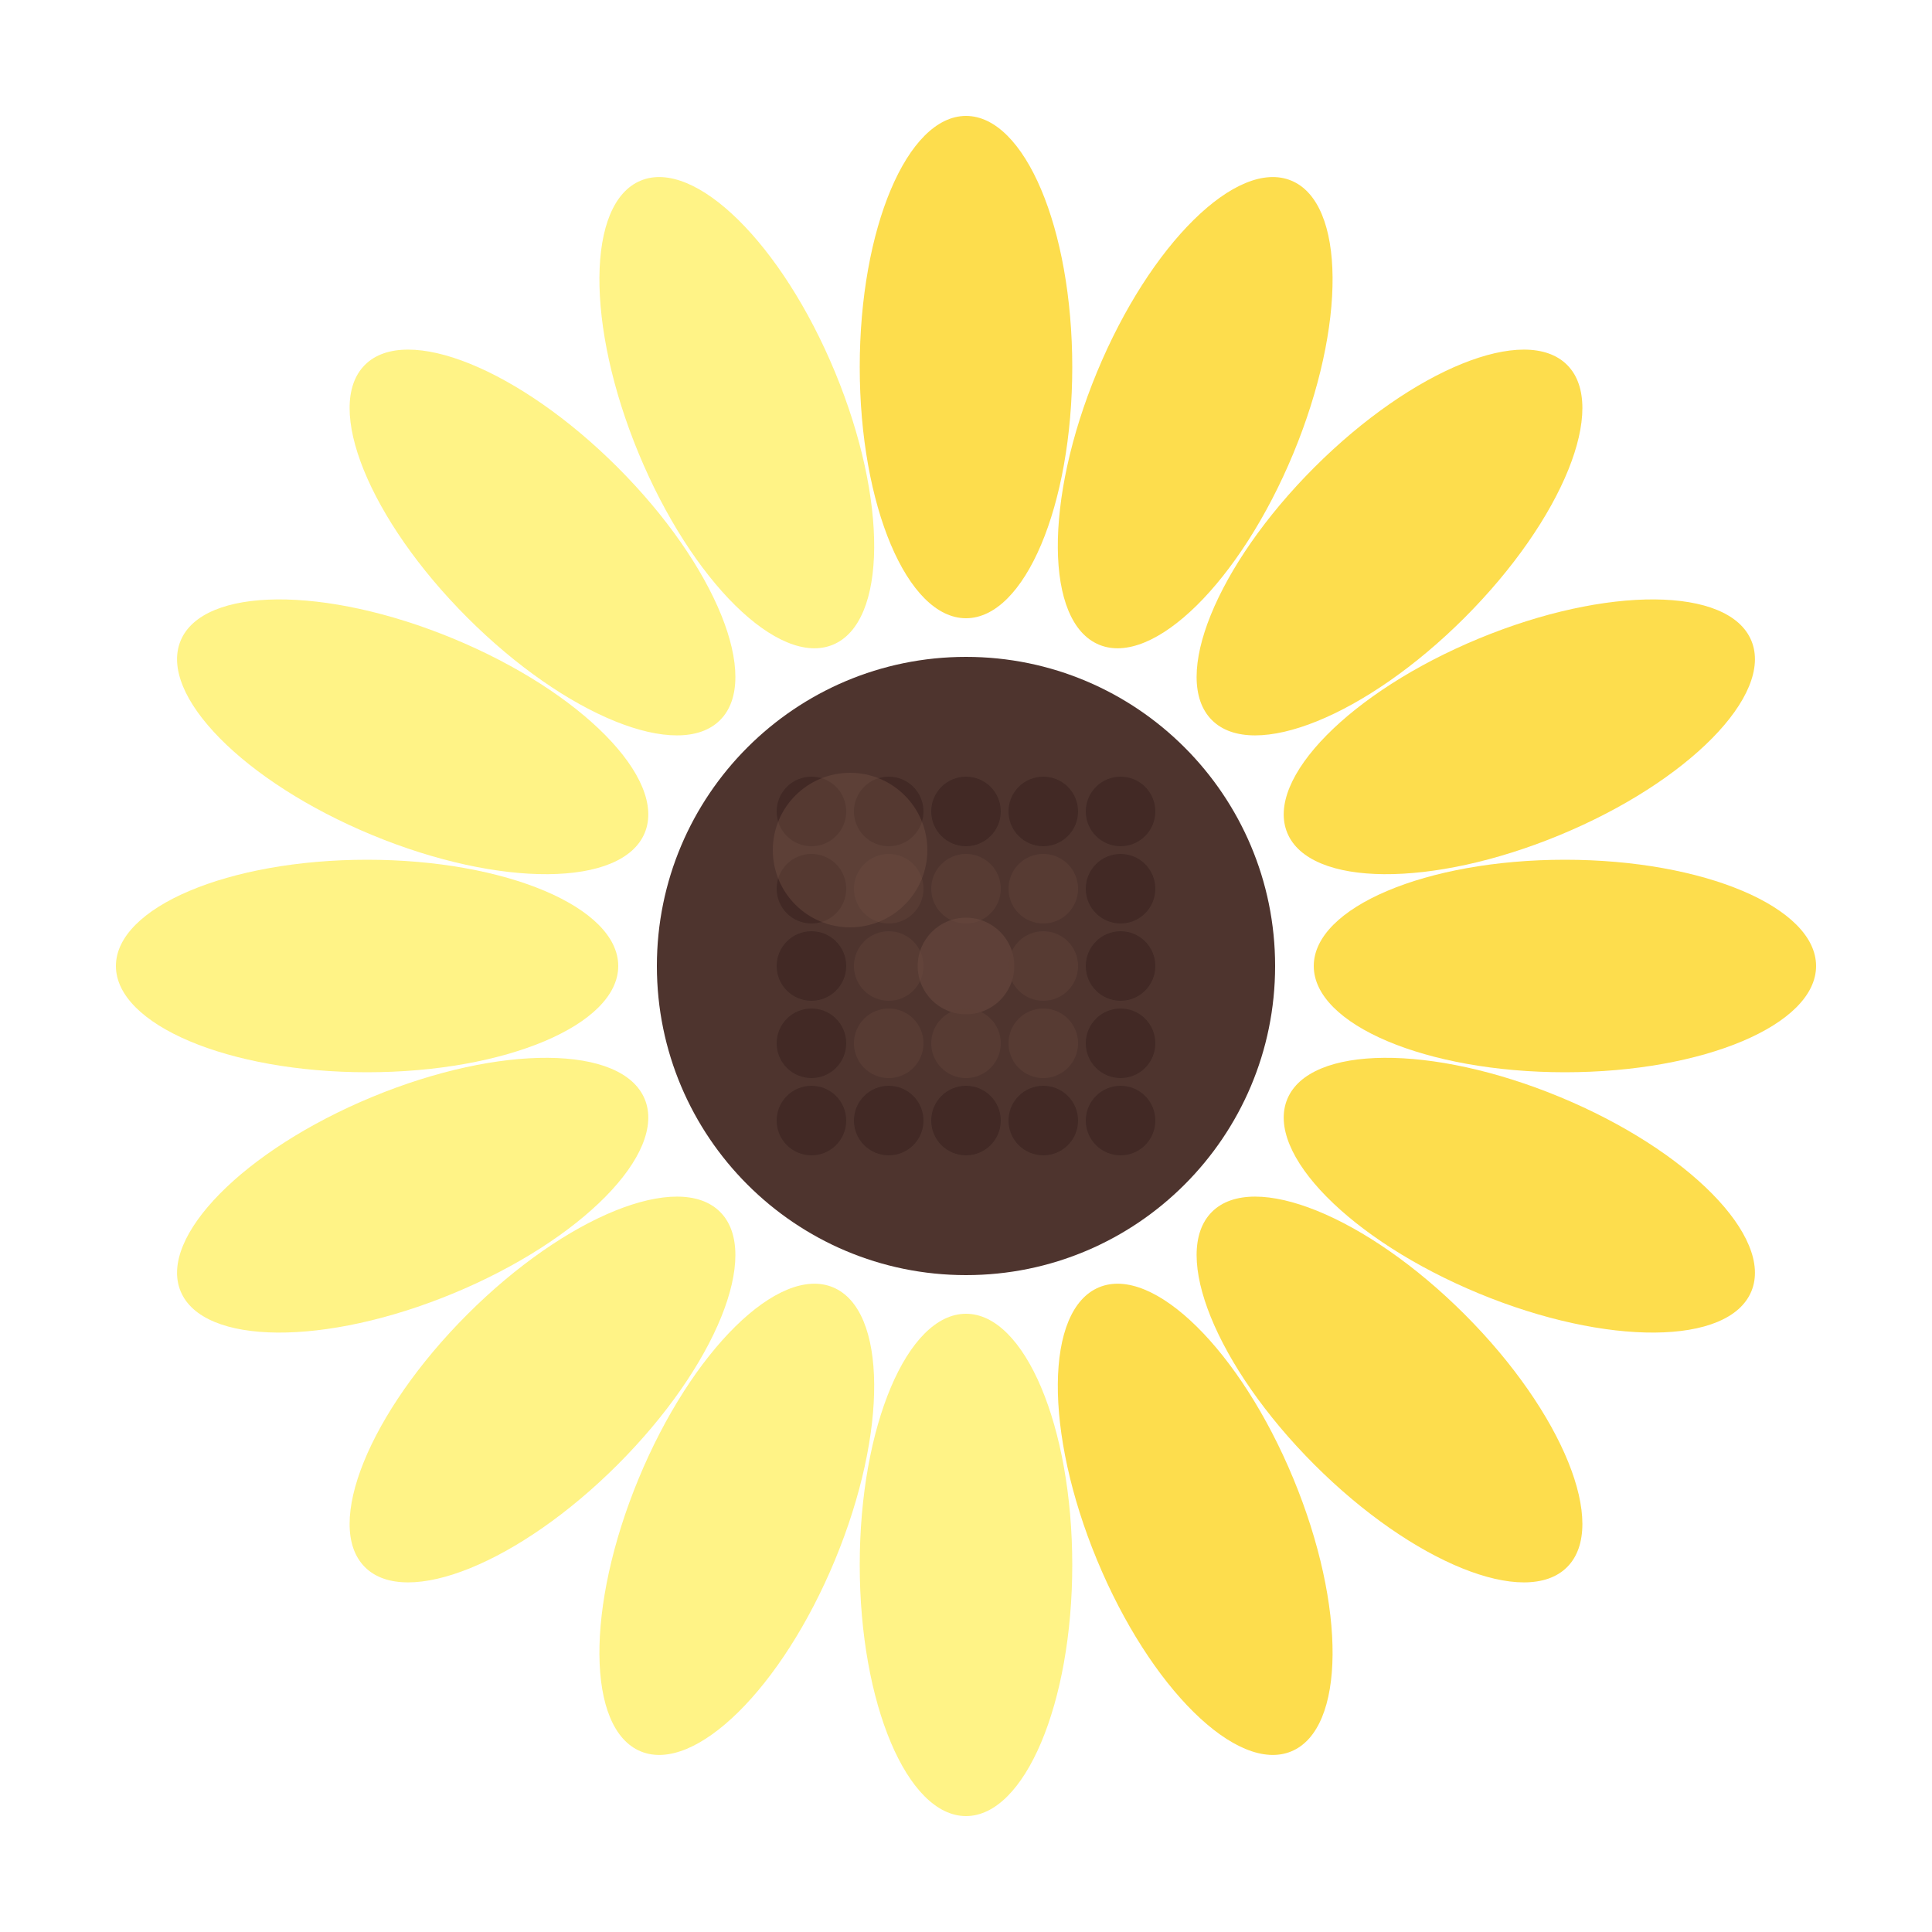
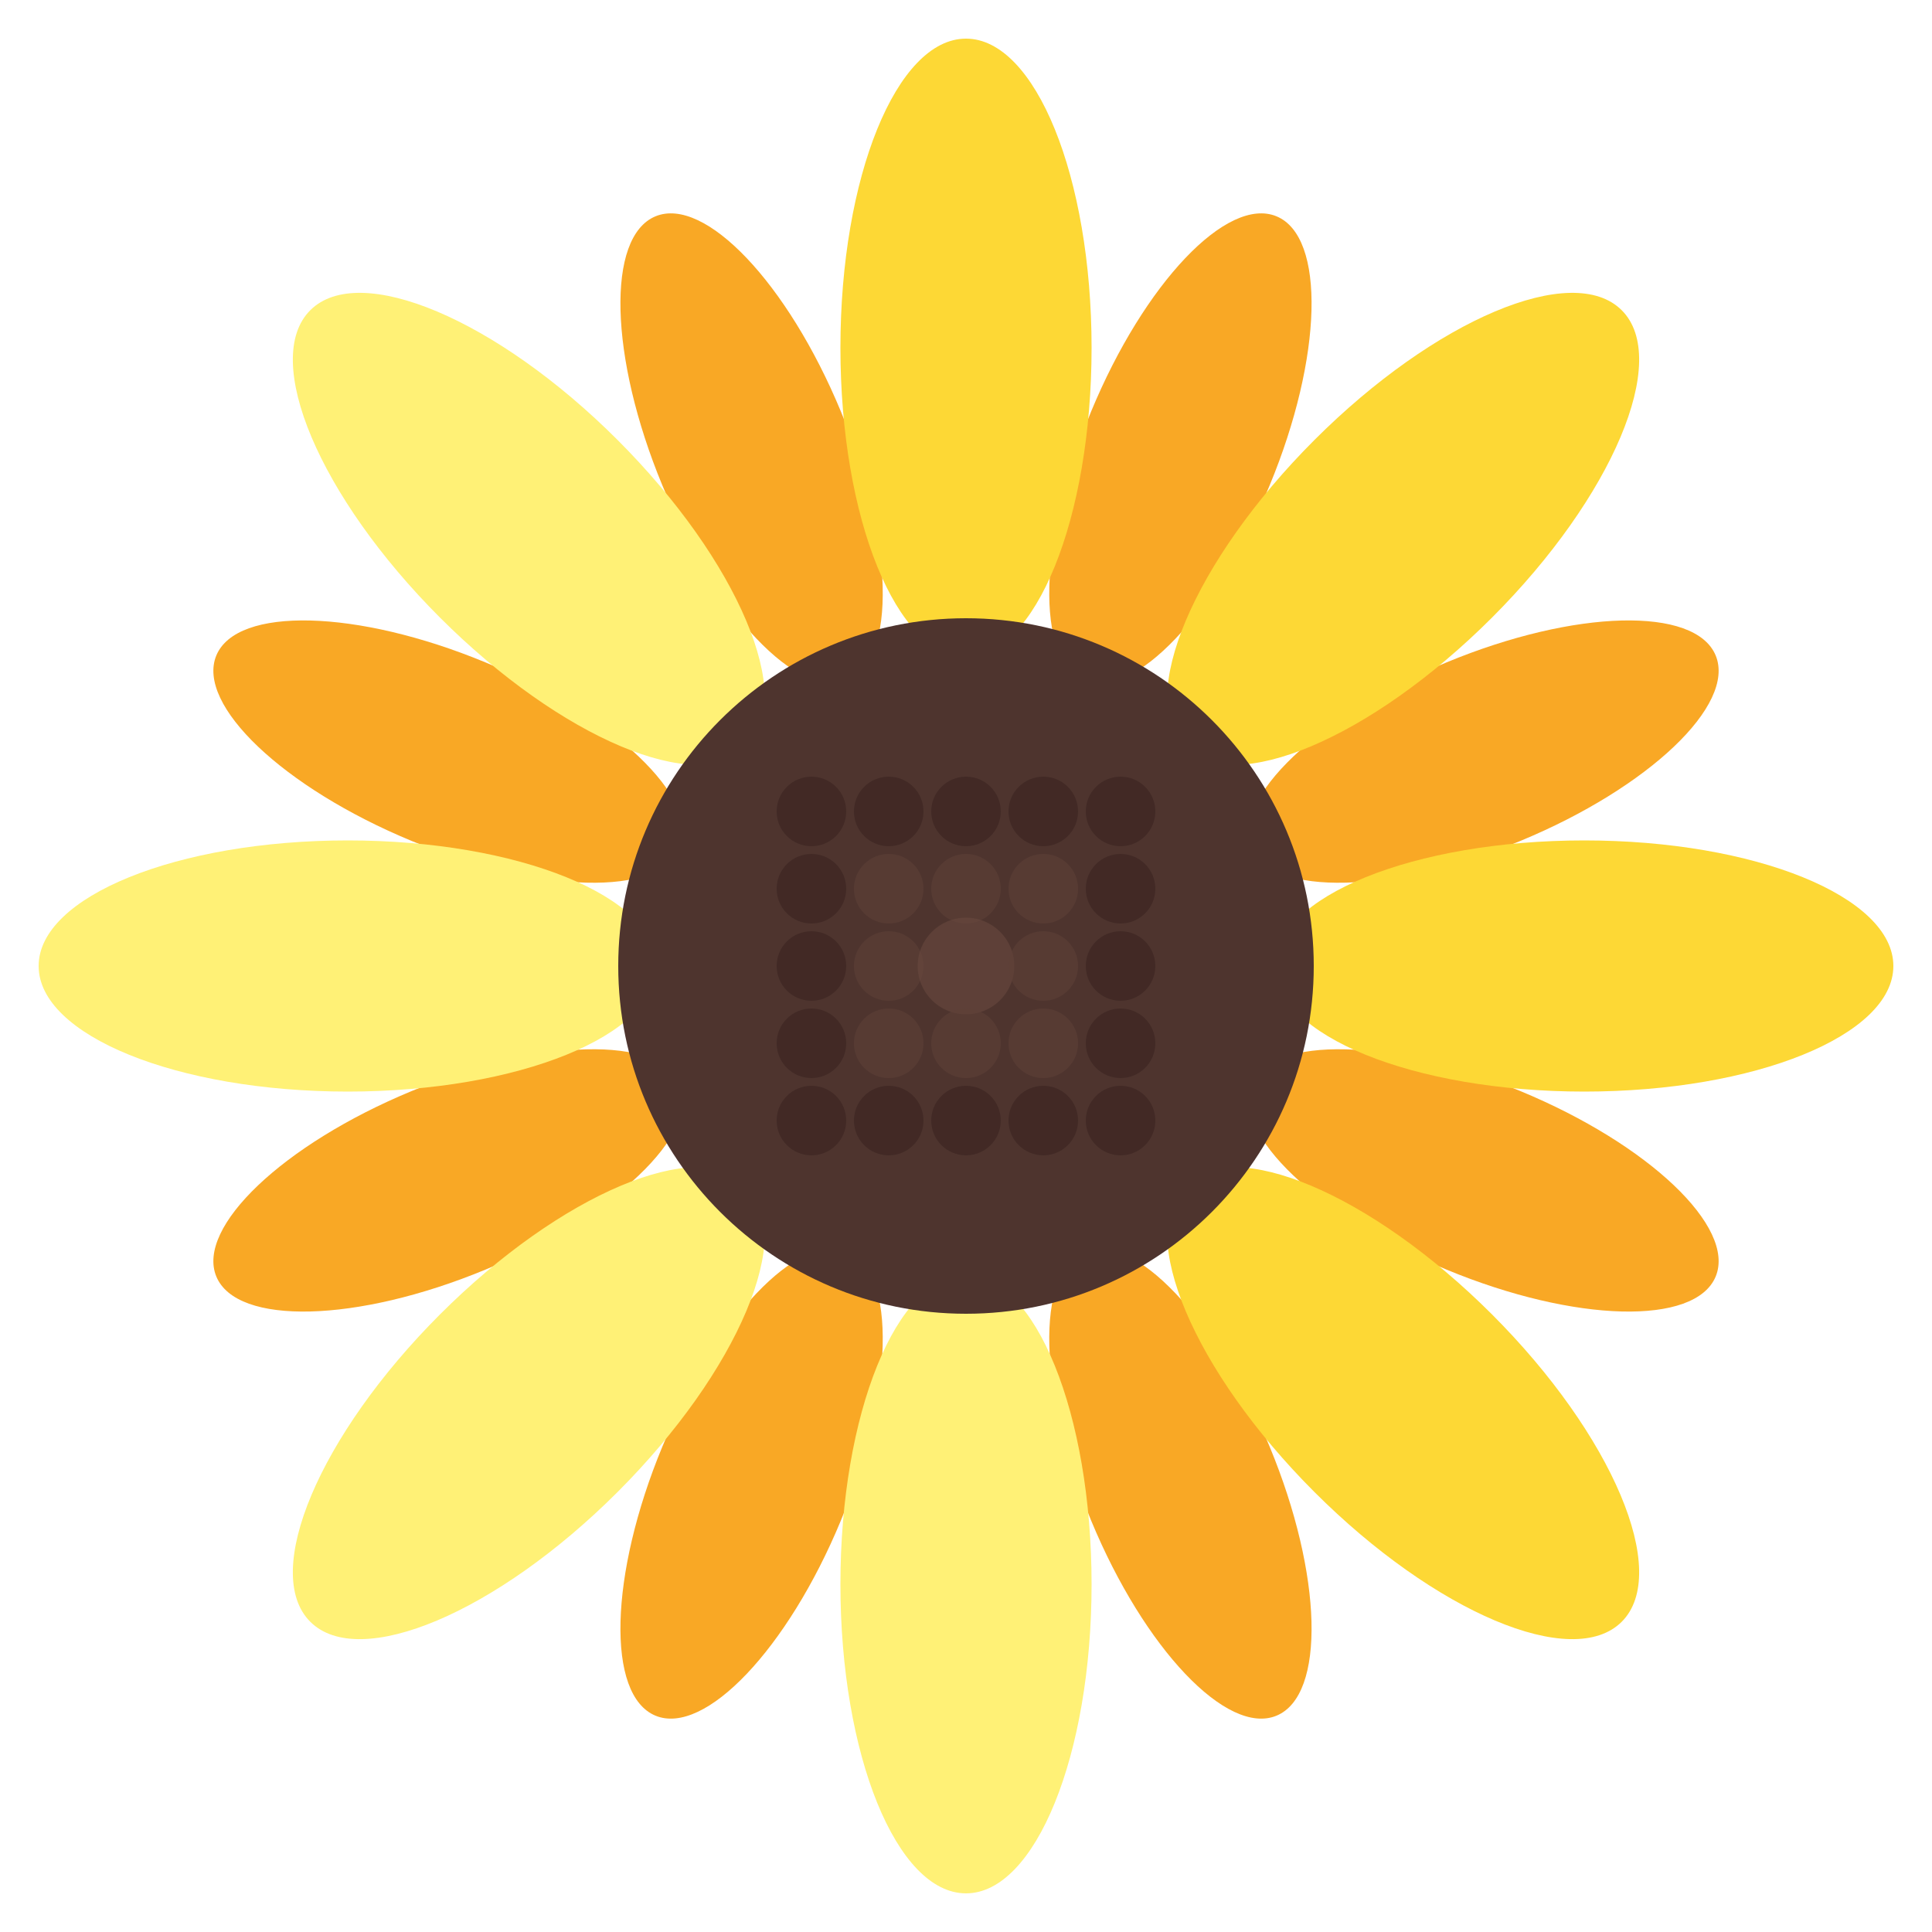
<svg xmlns="http://www.w3.org/2000/svg" viewBox="0 0 100 100">
-   <g opacity="0.88">
-     <ellipse cx="50" cy="19" rx="5.5" ry="13" fill="#fdd835" transform="rotate(0,50,50)" />
-     <ellipse cx="50" cy="19" rx="5.5" ry="13" fill="#fdd835" transform="rotate(22.5,50,50)" />
-     <ellipse cx="50" cy="19" rx="5.5" ry="13" fill="#fdd835" transform="rotate(45,50,50)" />
-     <ellipse cx="50" cy="19" rx="5.5" ry="13" fill="#fdd835" transform="rotate(67.5,50,50)" />
-     <ellipse cx="50" cy="19" rx="5.5" ry="13" fill="#fdd835" transform="rotate(90,50,50)" />
-     <ellipse cx="50" cy="19" rx="5.5" ry="13" fill="#fdd835" transform="rotate(112.5,50,50)" />
-     <ellipse cx="50" cy="19" rx="5.5" ry="13" fill="#fdd835" transform="rotate(135,50,50)" />
-     <ellipse cx="50" cy="19" rx="5.5" ry="13" fill="#fdd835" transform="rotate(157.5,50,50)" />
-     <ellipse cx="50" cy="19" rx="5.5" ry="13" fill="#fff176" transform="rotate(180,50,50)" />
-     <ellipse cx="50" cy="19" rx="5.5" ry="13" fill="#fff176" transform="rotate(202.5,50,50)" />
-     <ellipse cx="50" cy="19" rx="5.5" ry="13" fill="#fff176" transform="rotate(225,50,50)" />
-     <ellipse cx="50" cy="19" rx="5.5" ry="13" fill="#fff176" transform="rotate(247.5,50,50)" />
-     <ellipse cx="50" cy="19" rx="5.5" ry="13" fill="#fff176" transform="rotate(270,50,50)" />
-     <ellipse cx="50" cy="19" rx="5.5" ry="13" fill="#fff176" transform="rotate(292.5,50,50)" />
-     <ellipse cx="50" cy="19" rx="5.5" ry="13" fill="#fff176" transform="rotate(315,50,50)" />
-     <ellipse cx="50" cy="19" rx="5.5" ry="13" fill="#fff176" transform="rotate(337.5,50,50)" />
-   </g>
-   <circle cx="50" cy="50" r="16" fill="#4e342e" />
+   <ellipse cx="50" cy="21" rx="5" ry="13" fill="#f9a825" transform="rotate(22.5,50,50)" />
+   <ellipse cx="50" cy="21" rx="5" ry="13" fill="#f9a825" transform="rotate(67.5,50,50)" />
+   <ellipse cx="50" cy="21" rx="5" ry="13" fill="#f9a825" transform="rotate(112.5,50,50)" />
+   <ellipse cx="50" cy="21" rx="5" ry="13" fill="#f9a825" transform="rotate(157.5,50,50)" />
+   <ellipse cx="50" cy="21" rx="5" ry="13" fill="#f9a825" transform="rotate(202.5,50,50)" />
+   <ellipse cx="50" cy="21" rx="5" ry="13" fill="#f9a825" transform="rotate(247.5,50,50)" />
+   <ellipse cx="50" cy="21" rx="5" ry="13" fill="#f9a825" transform="rotate(292.5,50,50)" />
+   <ellipse cx="50" cy="21" rx="5" ry="13" fill="#f9a825" transform="rotate(337.5,50,50)" />
+   <ellipse cx="50" cy="18" rx="6.5" ry="16" fill="#fdd835" transform="rotate(0,50,50)" />
+   <ellipse cx="50" cy="18" rx="6.5" ry="16" fill="#fdd835" transform="rotate(45,50,50)" />
+   <ellipse cx="50" cy="18" rx="6.5" ry="16" fill="#fdd835" transform="rotate(90,50,50)" />
+   <ellipse cx="50" cy="18" rx="6.5" ry="16" fill="#fdd835" transform="rotate(135,50,50)" />
+   <ellipse cx="50" cy="18" rx="6.5" ry="16" fill="#fff176" transform="rotate(180,50,50)" />
+   <ellipse cx="50" cy="18" rx="6.5" ry="16" fill="#fff176" transform="rotate(225,50,50)" />
+   <ellipse cx="50" cy="18" rx="6.5" ry="16" fill="#fff176" transform="rotate(270,50,50)" />
+   <ellipse cx="50" cy="18" rx="6.5" ry="16" fill="#fff176" transform="rotate(315,50,50)" />
+   <circle cx="50" cy="50" r="18" fill="#4e342e" />
  <circle cx="42" cy="42" r="1.8" fill="#3e2723" opacity="0.8" />
  <circle cx="46" cy="42" r="1.8" fill="#3e2723" opacity="0.8" />
  <circle cx="50" cy="42" r="1.8" fill="#3e2723" opacity="0.8" />
  <circle cx="54" cy="42" r="1.8" fill="#3e2723" opacity="0.8" />
  <circle cx="58" cy="42" r="1.8" fill="#3e2723" opacity="0.8" />
  <circle cx="42" cy="46" r="1.8" fill="#3e2723" opacity="0.8" />
  <circle cx="46" cy="46" r="1.8" fill="#5d4037" opacity="0.6" />
  <circle cx="50" cy="46" r="1.8" fill="#5d4037" opacity="0.6" />
  <circle cx="54" cy="46" r="1.8" fill="#5d4037" opacity="0.6" />
  <circle cx="58" cy="46" r="1.8" fill="#3e2723" opacity="0.8" />
  <circle cx="42" cy="50" r="1.8" fill="#3e2723" opacity="0.8" />
  <circle cx="46" cy="50" r="1.8" fill="#5d4037" opacity="0.6" />
  <circle cx="50" cy="50" r="2.5" fill="#6d4c41" opacity="0.5" />
  <circle cx="54" cy="50" r="1.8" fill="#5d4037" opacity="0.6" />
  <circle cx="58" cy="50" r="1.8" fill="#3e2723" opacity="0.8" />
  <circle cx="42" cy="54" r="1.8" fill="#3e2723" opacity="0.8" />
  <circle cx="46" cy="54" r="1.8" fill="#5d4037" opacity="0.6" />
  <circle cx="50" cy="54" r="1.8" fill="#5d4037" opacity="0.6" />
  <circle cx="54" cy="54" r="1.8" fill="#5d4037" opacity="0.6" />
  <circle cx="58" cy="54" r="1.8" fill="#3e2723" opacity="0.8" />
  <circle cx="42" cy="58" r="1.8" fill="#3e2723" opacity="0.8" />
  <circle cx="46" cy="58" r="1.8" fill="#3e2723" opacity="0.8" />
  <circle cx="50" cy="58" r="1.8" fill="#3e2723" opacity="0.8" />
  <circle cx="54" cy="58" r="1.8" fill="#3e2723" opacity="0.8" />
  <circle cx="58" cy="58" r="1.8" fill="#3e2723" opacity="0.8" />
-   <circle cx="44" cy="44" r="4" fill="#795548" opacity="0.35" />
</svg>
